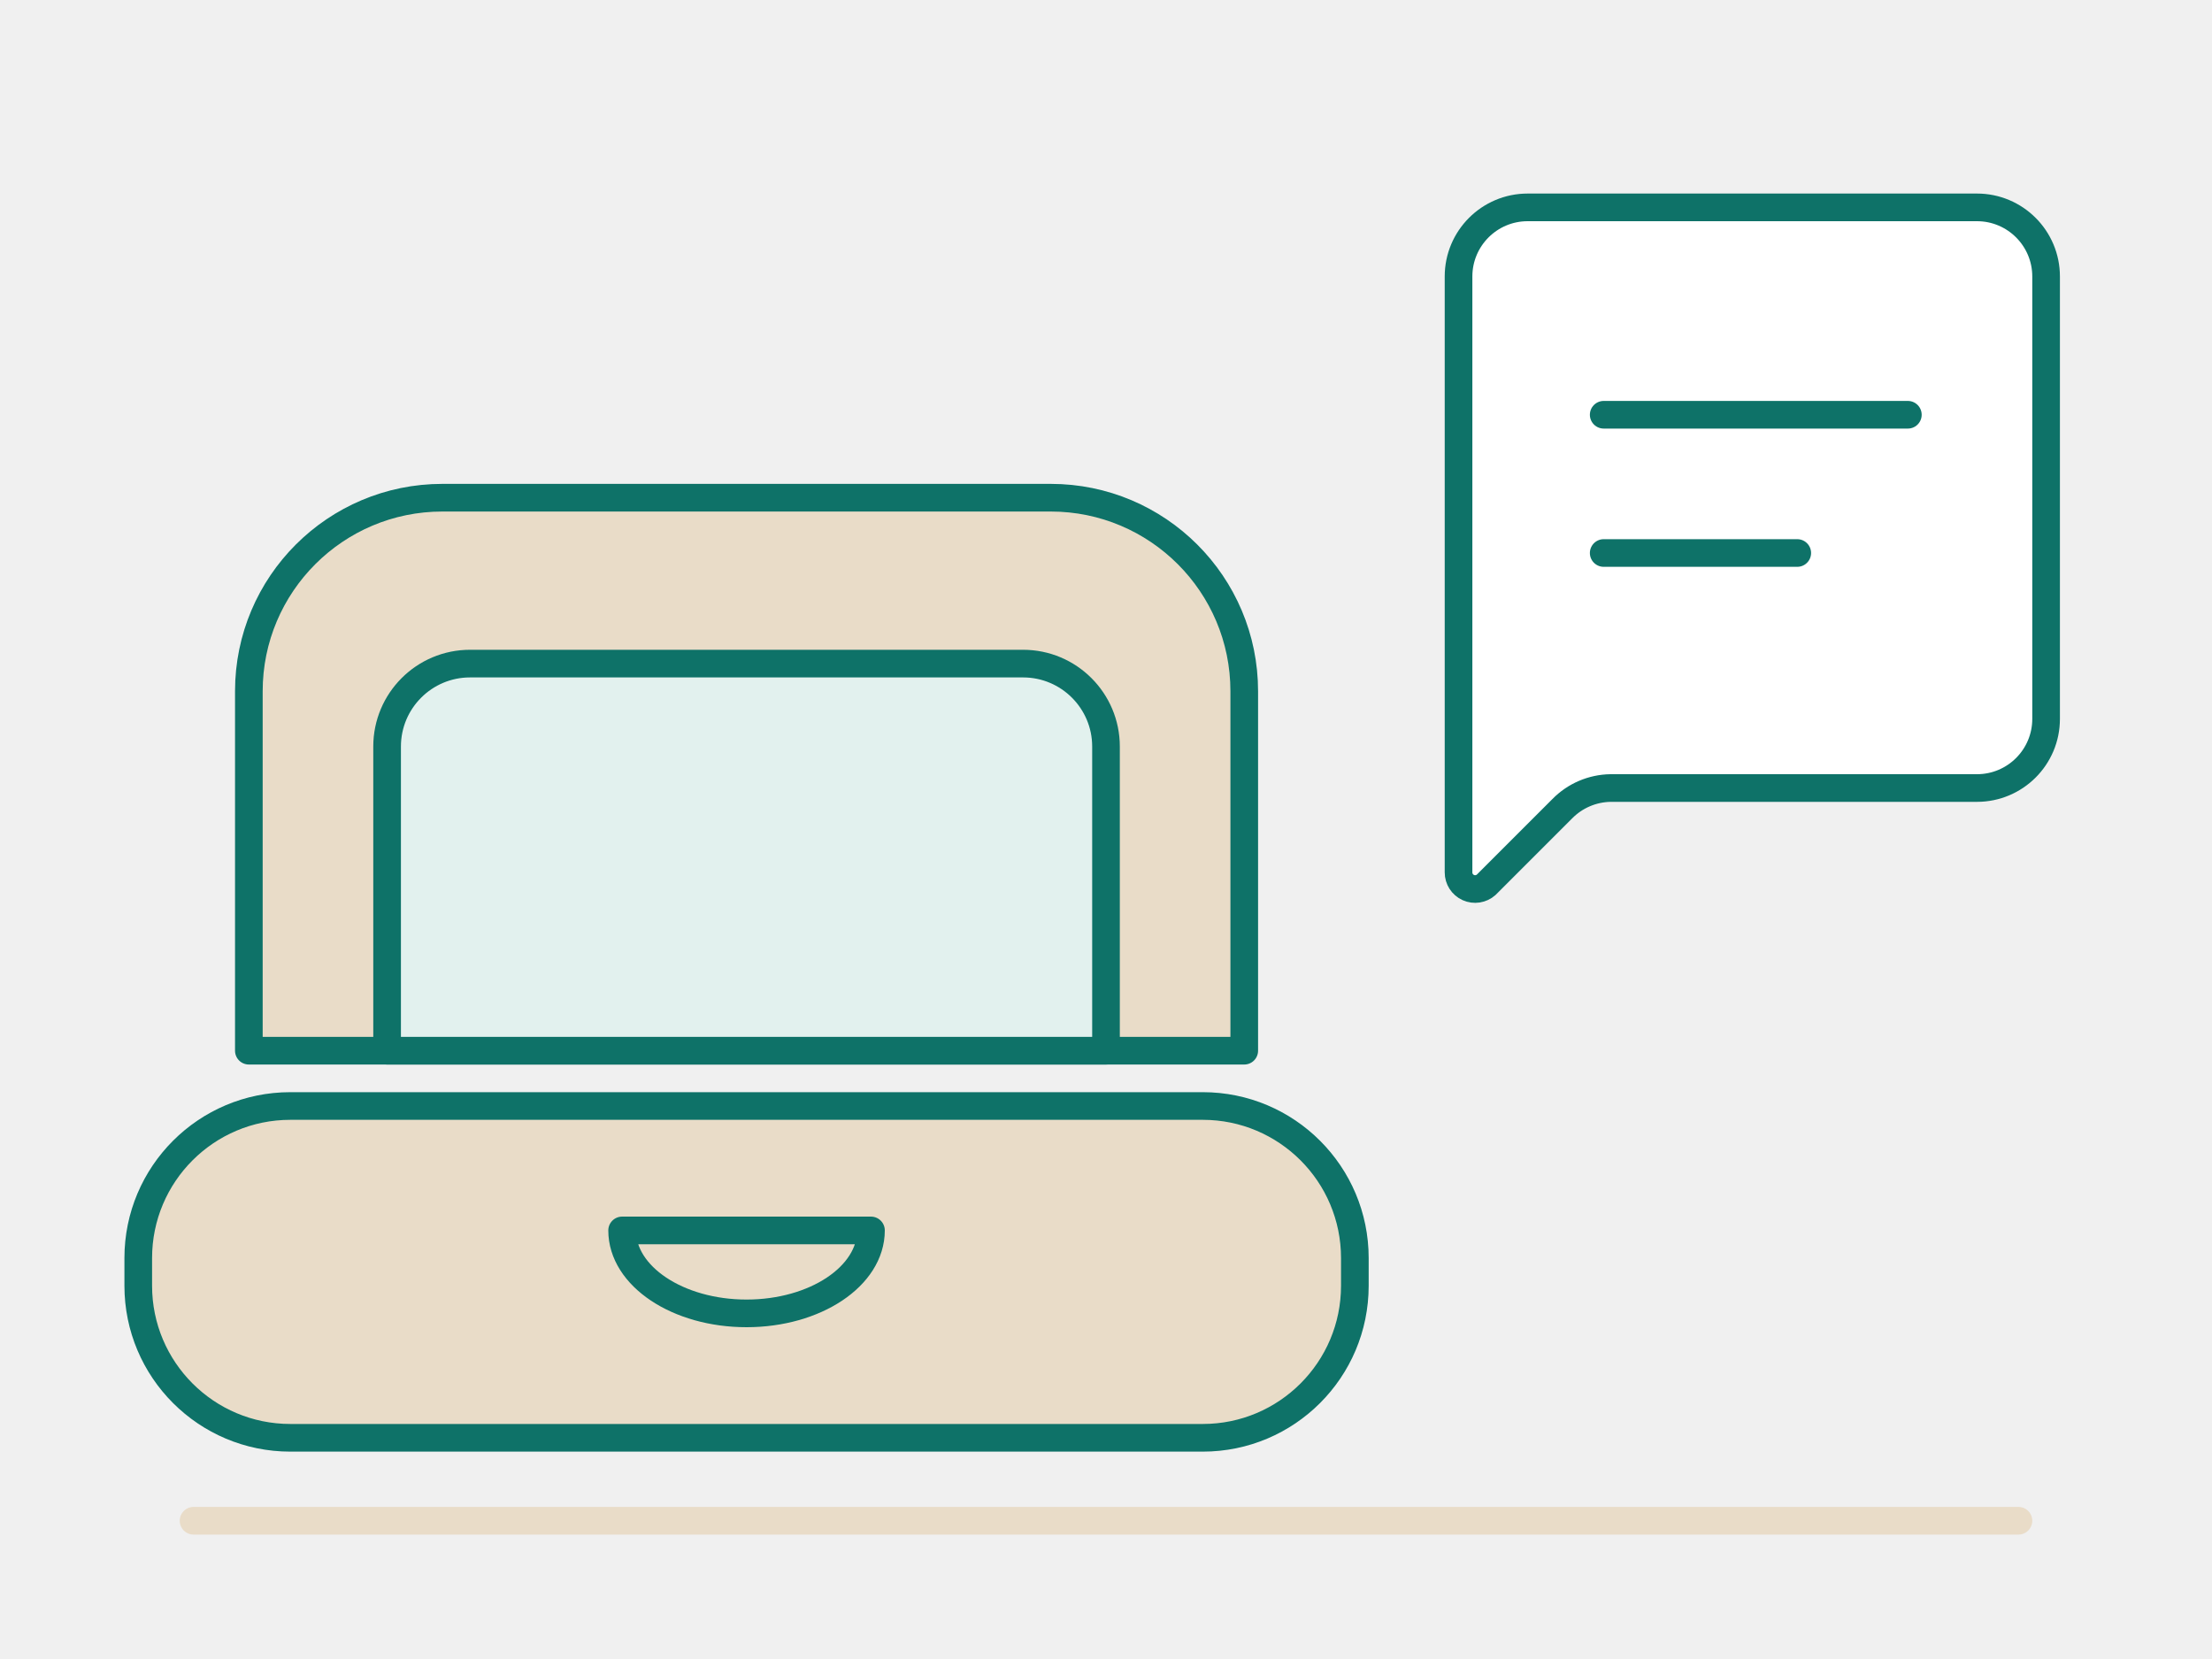
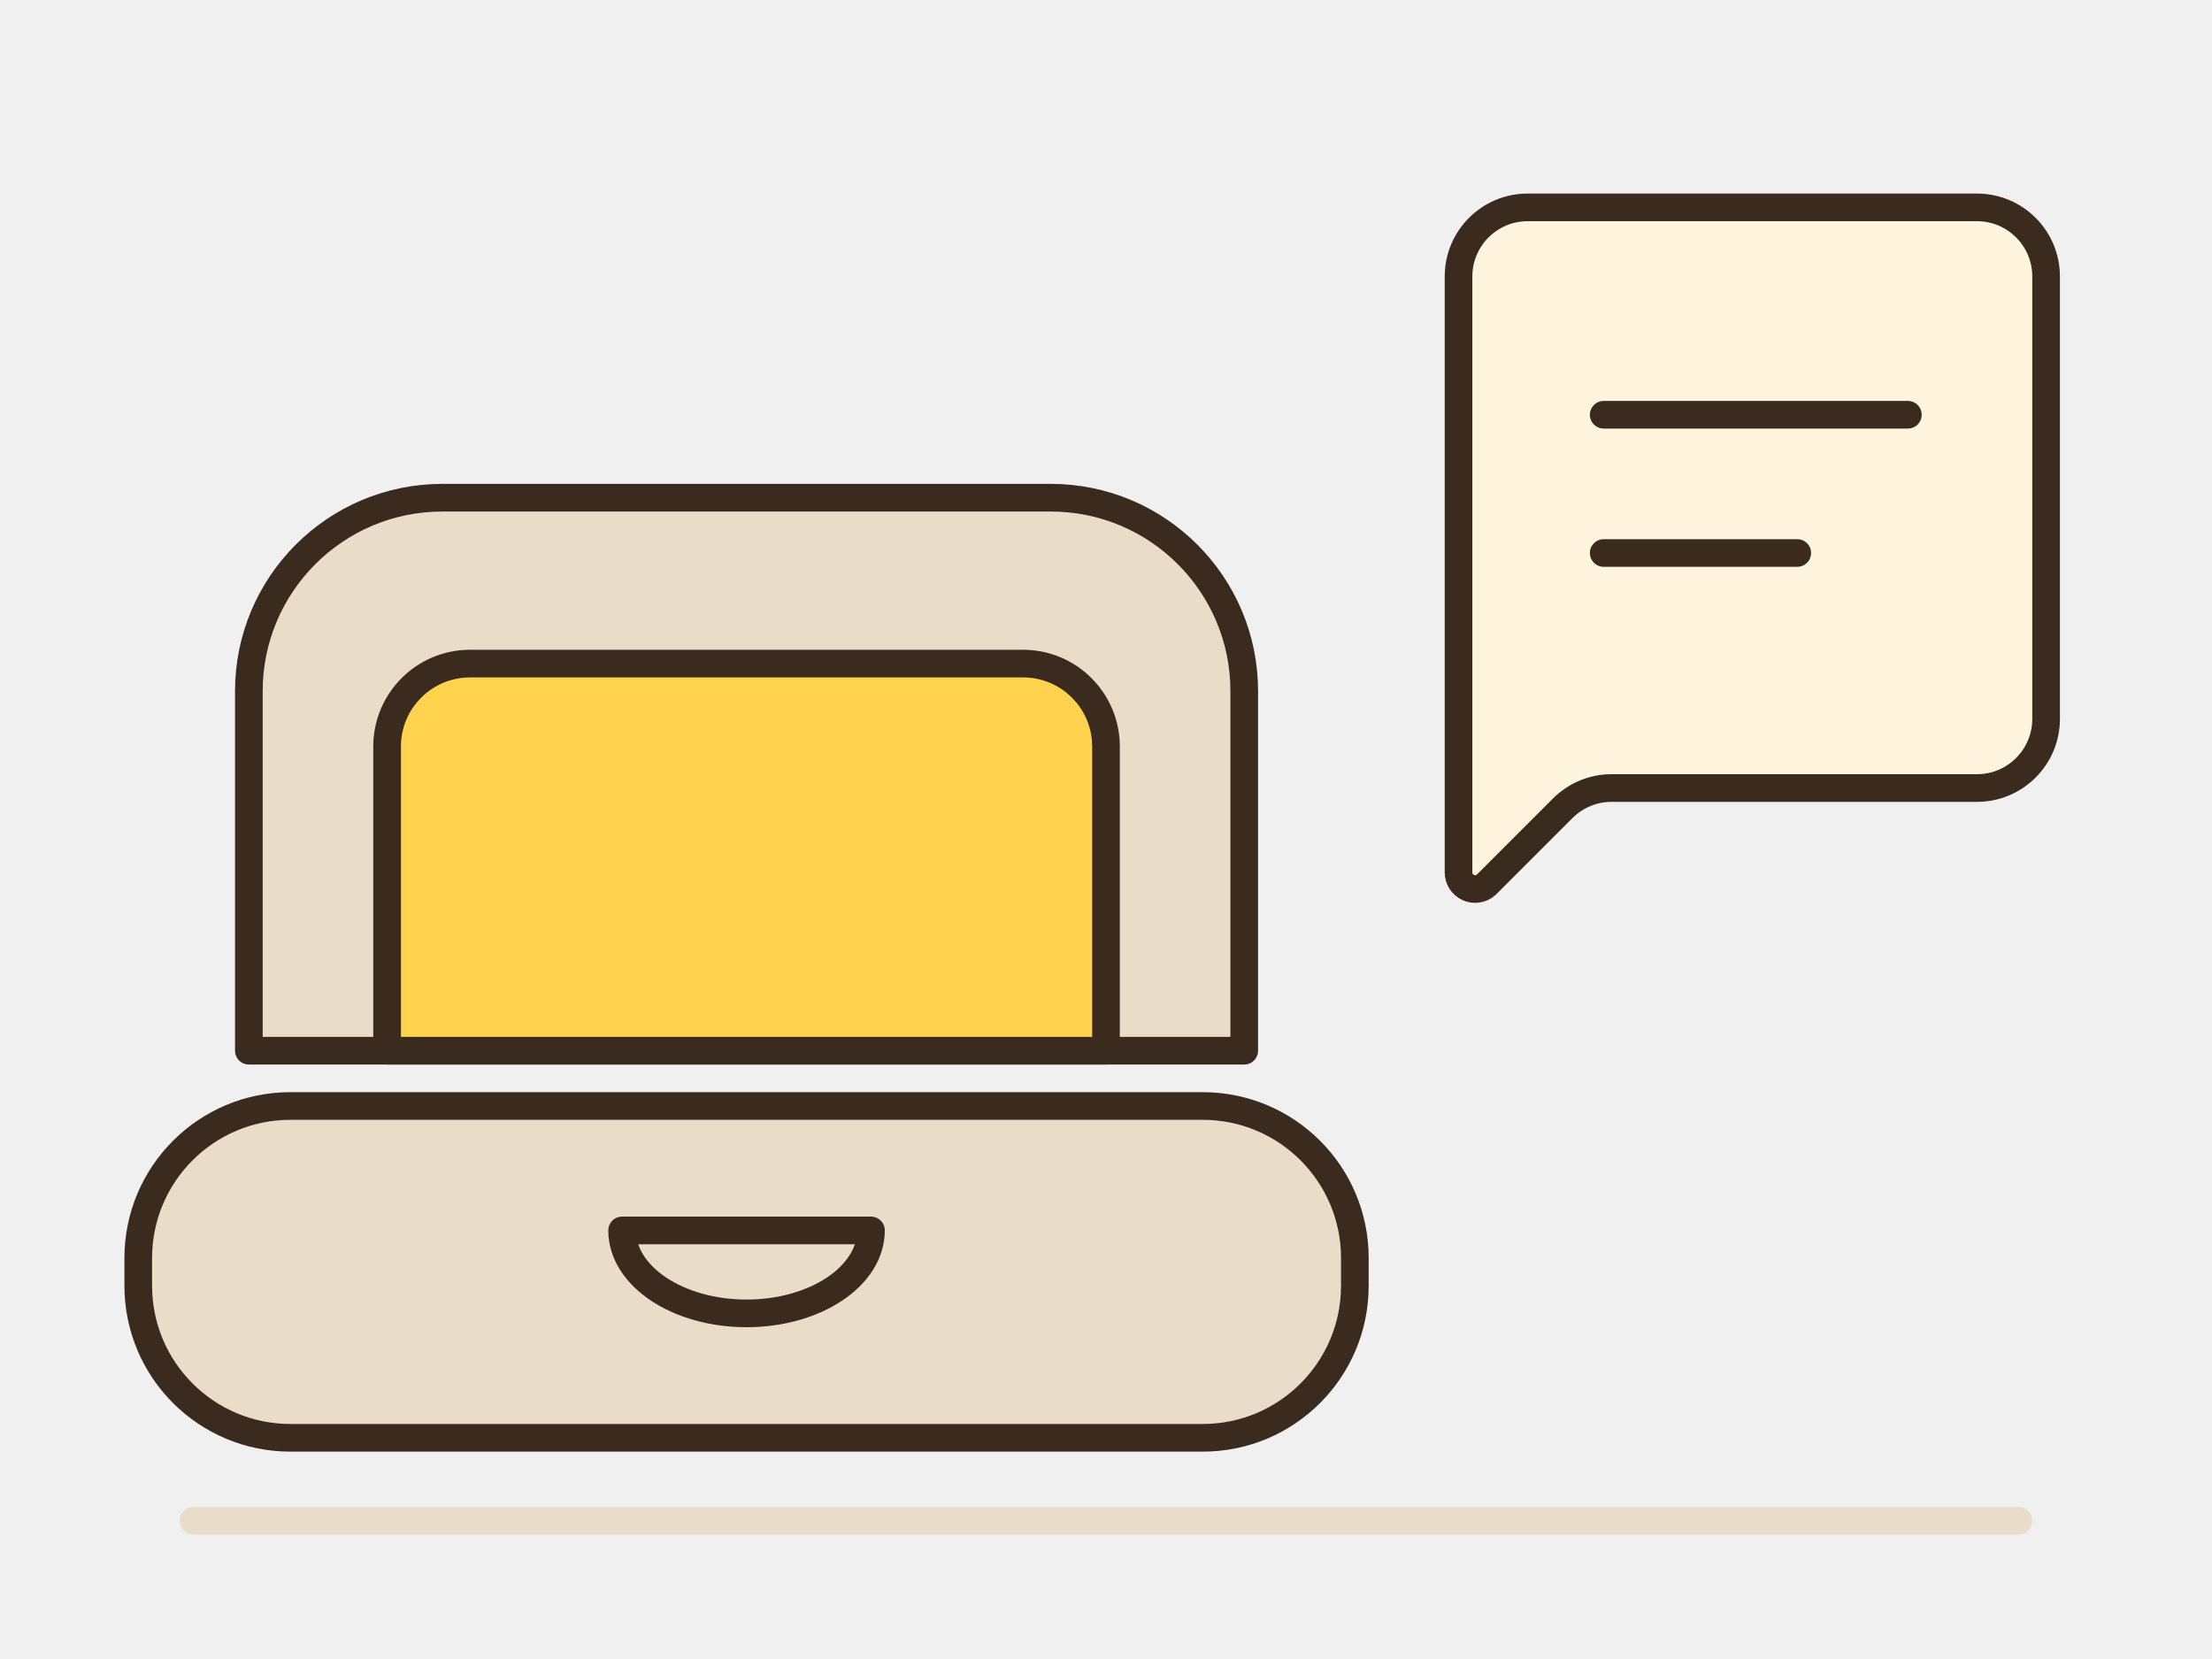
<svg xmlns="http://www.w3.org/2000/svg" viewBox="0 0 160 120" fill="none" stroke-width="2" stroke-linecap="round" stroke-linejoin="round">
  <path class="a-sand-line" stroke="#E9DCC8" d="M14 110h132" />
-   <path class="a-sand a-ink" fill="#E9DCC8" stroke="#0E7268" d="M18 76V50a14 14 0 0 1 14-14h44a14 14 0 0 1 14 14v26z" />
-   <path class="a-soft a-ink" fill="#E2F1EE" stroke="#0E7268" d="M28 76V54a6 6 0 0 1 6-6h40a6 6 0 0 1 6 6v22z" />
-   <rect class="a-sand a-ink" fill="#E9DCC8" stroke="#0E7268" x="10" y="80" width="88" height="24" rx="11" />
-   <path class="a-ink" stroke="#0E7268" d="M45 89h18a9 6 0 0 1-18 0z" />
-   <path class="a-paper a-ink" fill="#FFFFFF" stroke="#0E7268" d="M148 52a5 5 0 0 1-5 5h-26.5a5 5 0 0 0-3.5 1.5l-5.5 5.5a1.2 1.2 0 0 1-2-.9V20a5 5 0 0 1 5-5h32.5a5 5 0 0 1 5 5z" />
-   <path class="a-ink" stroke="#0E7268" d="M116 30h22M116 40h14" />
+   <path class="a-sand a-ink" fill="#E9DCC8" stroke="#3B2A1E" d="M18 76V50a14 14 0 0 1 14-14h44a14 14 0 0 1 14 14v26z" />
+   <path class="a-soft a-ink" fill="#FFD34E" stroke="#3B2A1E" d="M28 76V54a6 6 0 0 1 6-6h40a6 6 0 0 1 6 6v22z" />
+   <rect class="a-sand a-ink" fill="#E9DCC8" stroke="#3B2A1E" x="10" y="80" width="88" height="24" rx="11" />
+   <path class="a-ink" stroke="#3B2A1E" d="M45 89h18a9 6 0 0 1-18 0z" />
+   <path class="a-paper a-ink" fill="#FFF5DF" stroke="#3B2A1E" d="M148 52a5 5 0 0 1-5 5h-26.5a5 5 0 0 0-3.5 1.5l-5.5 5.5a1.2 1.2 0 0 1-2-.9V20a5 5 0 0 1 5-5h32.5a5 5 0 0 1 5 5z" />
+   <path class="a-ink" stroke="#3B2A1E" d="M116 30h22M116 40h14" />
</svg>
